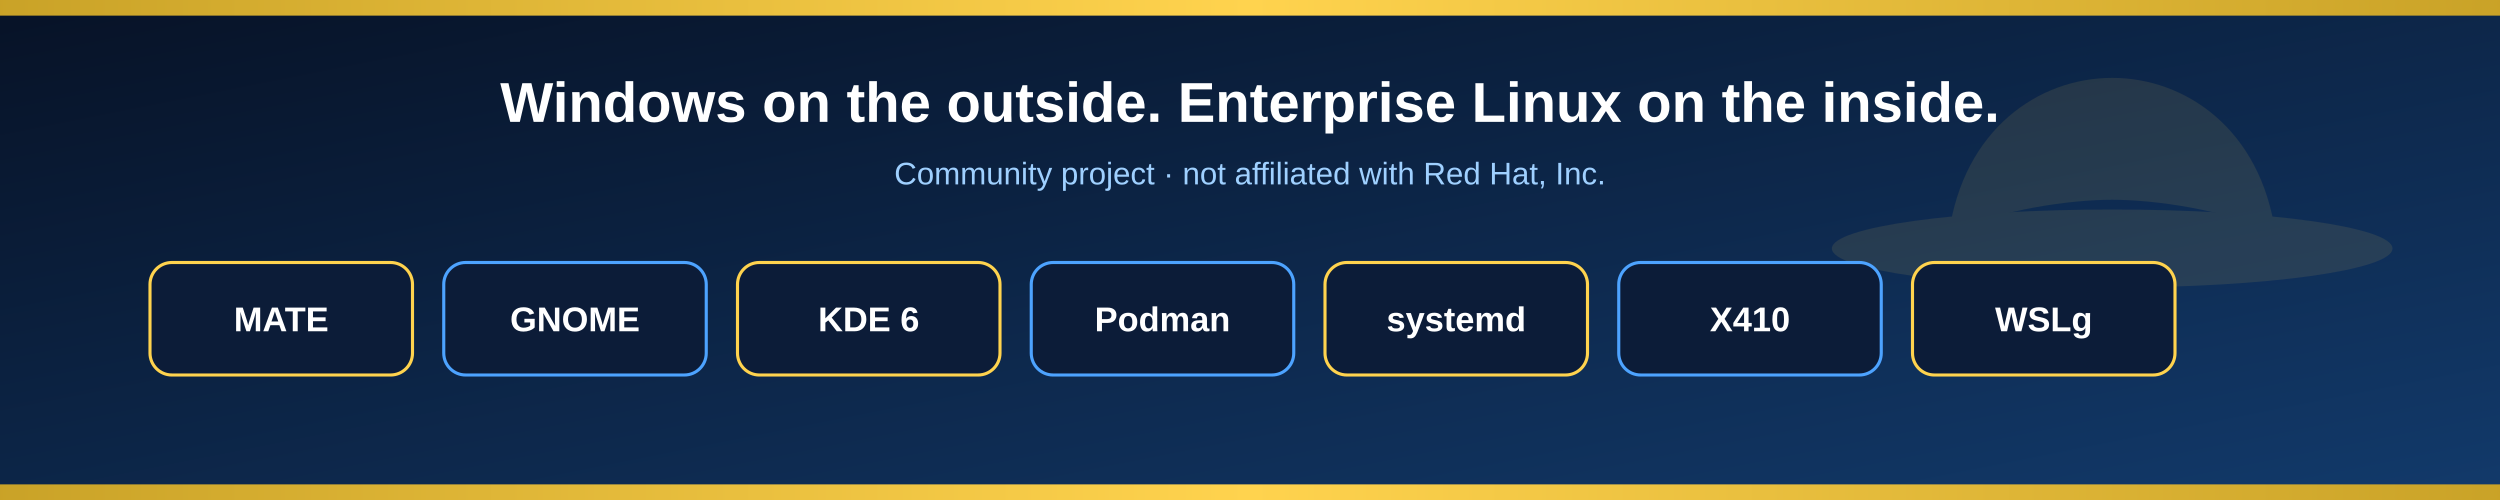
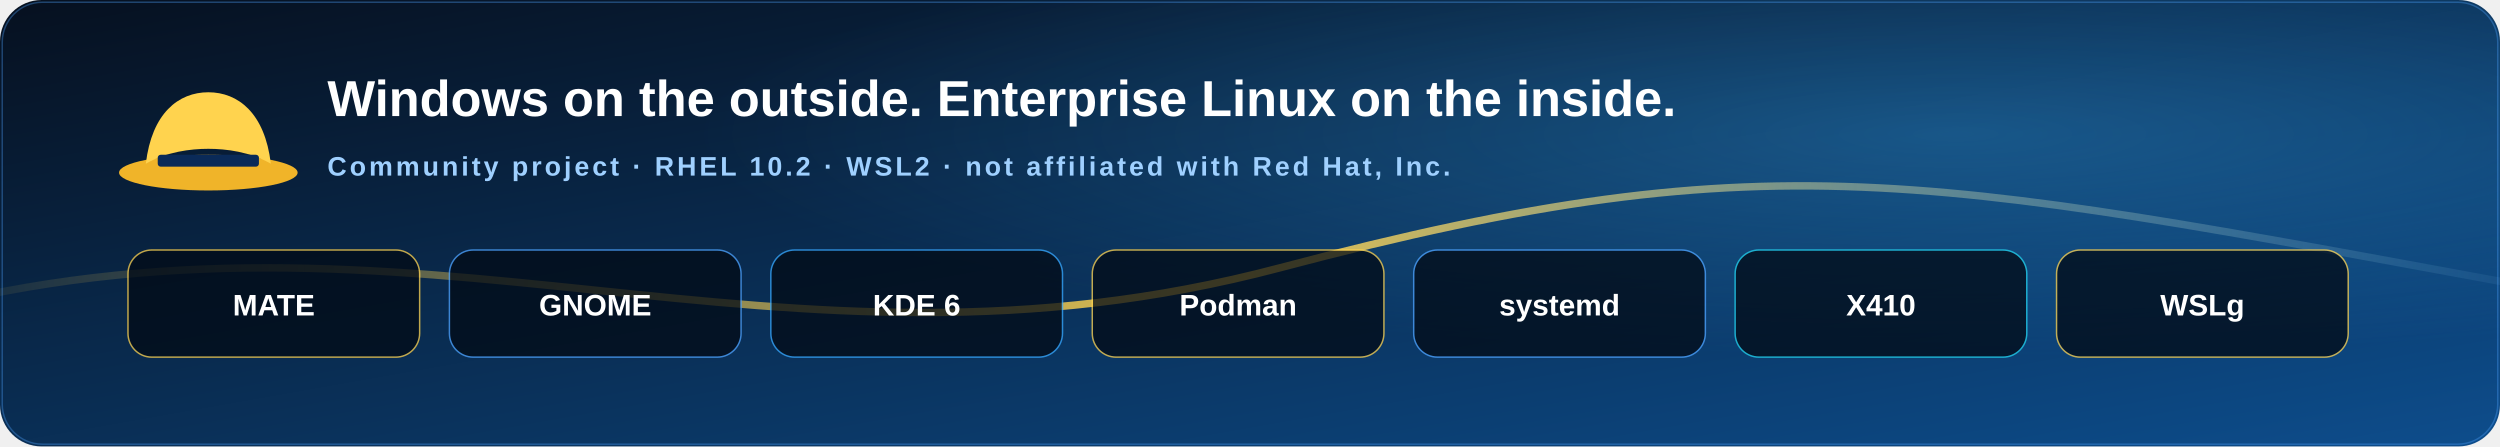
- <svg xmlns="http://www.w3.org/2000/svg" viewBox="0 0 1600 320" width="1600" height="320" role="img" aria-label="Windows on the outside. Enterprise Linux on the inside.">
+ <svg xmlns="http://www.w3.org/2000/svg" width="1680" height="300" viewBox="0 0 1680 300" role="img" aria-label="Windows on the outside. Enterprise Linux on the inside.">
  <defs>
    <linearGradient id="fbg" x1="0" y1="0" x2="1" y2="1">
-       <stop offset="0%" stop-color="#071226" />
-       <stop offset="100%" stop-color="#123a6b" />
+       <stop offset="0" stop-color="#06101f" />
+       <stop offset="1" stop-color="#0d4d8c" />
    </linearGradient>
+     <radialGradient id="fglow" cx="78%" cy="30%" r="50%">
+       <stop offset="0" stop-color="#3db7ff" stop-opacity=".28" />
+       <stop offset="1" stop-color="#3db7ff" stop-opacity="0" />
+     </radialGradient>
    <linearGradient id="fgold" x1="0" y1="0" x2="1" y2="0">
-       <stop offset="0%" stop-color="#c9a227" />
-       <stop offset="50%" stop-color="#ffd34e" />
-       <stop offset="100%" stop-color="#c9a227" />
+       <stop offset="0" stop-color="#ffd34e" stop-opacity="0" />
+       <stop offset=".5" stop-color="#ffd34e" stop-opacity=".9" />
+       <stop offset="1" stop-color="#7ec8ff" stop-opacity="0" />
    </linearGradient>
  </defs>
-   <rect width="1600" height="320" fill="url(#fbg)" />
-   <rect width="1600" height="10" fill="url(#fgold)" />
-   <rect y="310" width="1600" height="10" fill="url(#fgold)" />
-   <g fill="#ffd34e" opacity="0.10" transform="translate(1188,28) scale(0.78)">
-     <ellipse cx="210" cy="168" rx="230" ry="32" />
-     <path d="M76 156 C88 70 150 28 210 28 C270 28 332 70 344 156 C304 136 244 128 210 128 C176 128 116 136 76 156 Z" />
+   <rect width="1680" height="300" rx="28" fill="url(#fbg)" />
+   <rect width="1680" height="300" rx="28" fill="url(#fglow)" />
+   <path d="M-60 210 C280 120 520 270 860 180 S1300 120 1740 200" fill="none" stroke="url(#fgold)" stroke-width="5" />
+   <g transform="translate(86 58)">
+     <ellipse cx="54" cy="58" rx="60" ry="12" fill="#f0b429" />
+     <path d="M12 52 C16 18 34 4 54 4 C74 4 92 18 96 52 C82 44 66 42 54 42 C42 42 26 44 12 52Z" fill="#ffd34e" />
+     <rect x="20" y="46" width="68" height="8" rx="2" fill="#0a2a58" />
  </g>
-   <text x="800" y="78" text-anchor="middle" font-family="Segoe UI, Helvetica Neue, Arial, sans-serif" font-size="36" font-weight="700" fill="#ffffff">Windows on the outside. Enterprise Linux on the inside.</text>
-   <text x="800" y="118" text-anchor="middle" font-family="Segoe UI, Helvetica Neue, Arial, sans-serif" font-size="20" fill="#9fd0ff">Community project · not affiliated with Red Hat, Inc.</text>
-   <g font-family="Segoe UI, Helvetica Neue, Arial, sans-serif" font-size="22" font-weight="700" text-anchor="middle">
-     <rect x="96" y="168" rx="14" width="168" height="72" fill="#0c1c38" stroke="#ffd34e" stroke-width="2" />
-     <text x="180" y="212" fill="#ffffff">MATE</text>
-     <rect x="284" y="168" rx="14" width="168" height="72" fill="#0c1c38" stroke="#4da3ff" stroke-width="2" />
-     <text x="368" y="212" fill="#ffffff">GNOME</text>
-     <rect x="472" y="168" rx="14" width="168" height="72" fill="#0c1c38" stroke="#ffd34e" stroke-width="2" />
-     <text x="556" y="212" fill="#ffffff">KDE 6</text>
-     <rect x="660" y="168" rx="14" width="168" height="72" fill="#0c1c38" stroke="#4da3ff" stroke-width="2" />
-     <text x="744" y="212" fill="#ffffff">Podman</text>
-     <rect x="848" y="168" rx="14" width="168" height="72" fill="#0c1c38" stroke="#ffd34e" stroke-width="2" />
-     <text x="932" y="212" fill="#ffffff">systemd</text>
-     <rect x="1036" y="168" rx="14" width="168" height="72" fill="#0c1c38" stroke="#4da3ff" stroke-width="2" />
-     <text x="1120" y="212" fill="#ffffff">X410</text>
-     <rect x="1224" y="168" rx="14" width="168" height="72" fill="#0c1c38" stroke="#ffd34e" stroke-width="2" />
-     <text x="1308" y="212" fill="#ffffff">WSLg</text>
+   <text x="220" y="78" fill="#ffffff" font-family="Segoe UI,Arial,sans-serif" font-size="34" font-weight="800">Windows on the outside. Enterprise Linux on the inside.</text>
+   <text x="220" y="118" fill="#9fd0ff" font-family="Segoe UI,Arial,sans-serif" font-size="18" font-weight="600" letter-spacing="2">Community project · RHEL 10.2 · WSL2 · not affiliated with Red Hat, Inc.</text>
+   <g font-family="Segoe UI,Arial,sans-serif" font-size="20" font-weight="700" text-anchor="middle">
+     <rect x="86" y="168" rx="16" width="196" height="72" fill="#020914" opacity=".75" stroke="#ffd34e" />
+     <text x="184" y="212" fill="#ffffff">MATE</text>
+     <rect x="302" y="168" rx="16" width="196" height="72" fill="#020914" opacity=".75" stroke="#4da3ff" />
+     <text x="400" y="212" fill="#ffffff">GNOME</text>
+     <rect x="518" y="168" rx="16" width="196" height="72" fill="#020914" opacity=".75" stroke="#36a8ff" />
+     <text x="616" y="212" fill="#ffffff">KDE 6</text>
+     <rect x="734" y="168" rx="16" width="196" height="72" fill="#020914" opacity=".75" stroke="#ffd34e" />
+     <text x="832" y="212" fill="#ffffff">Podman</text>
+     <rect x="950" y="168" rx="16" width="196" height="72" fill="#020914" opacity=".75" stroke="#4da3ff" />
+     <text x="1048" y="212" fill="#ffffff">systemd</text>
+     <rect x="1166" y="168" rx="16" width="196" height="72" fill="#020914" opacity=".75" stroke="#22d3ee" />
+     <text x="1264" y="212" fill="#ffffff">X410</text>
+     <rect x="1382" y="168" rx="16" width="196" height="72" fill="#020914" opacity=".75" stroke="#ffd34e" />
+     <text x="1480" y="212" fill="#ffffff">WSLg</text>
  </g>
+   <rect x="1.5" y="1.5" width="1677" height="297" rx="27" fill="none" stroke="#4da3ff" stroke-opacity=".35" />
</svg>
